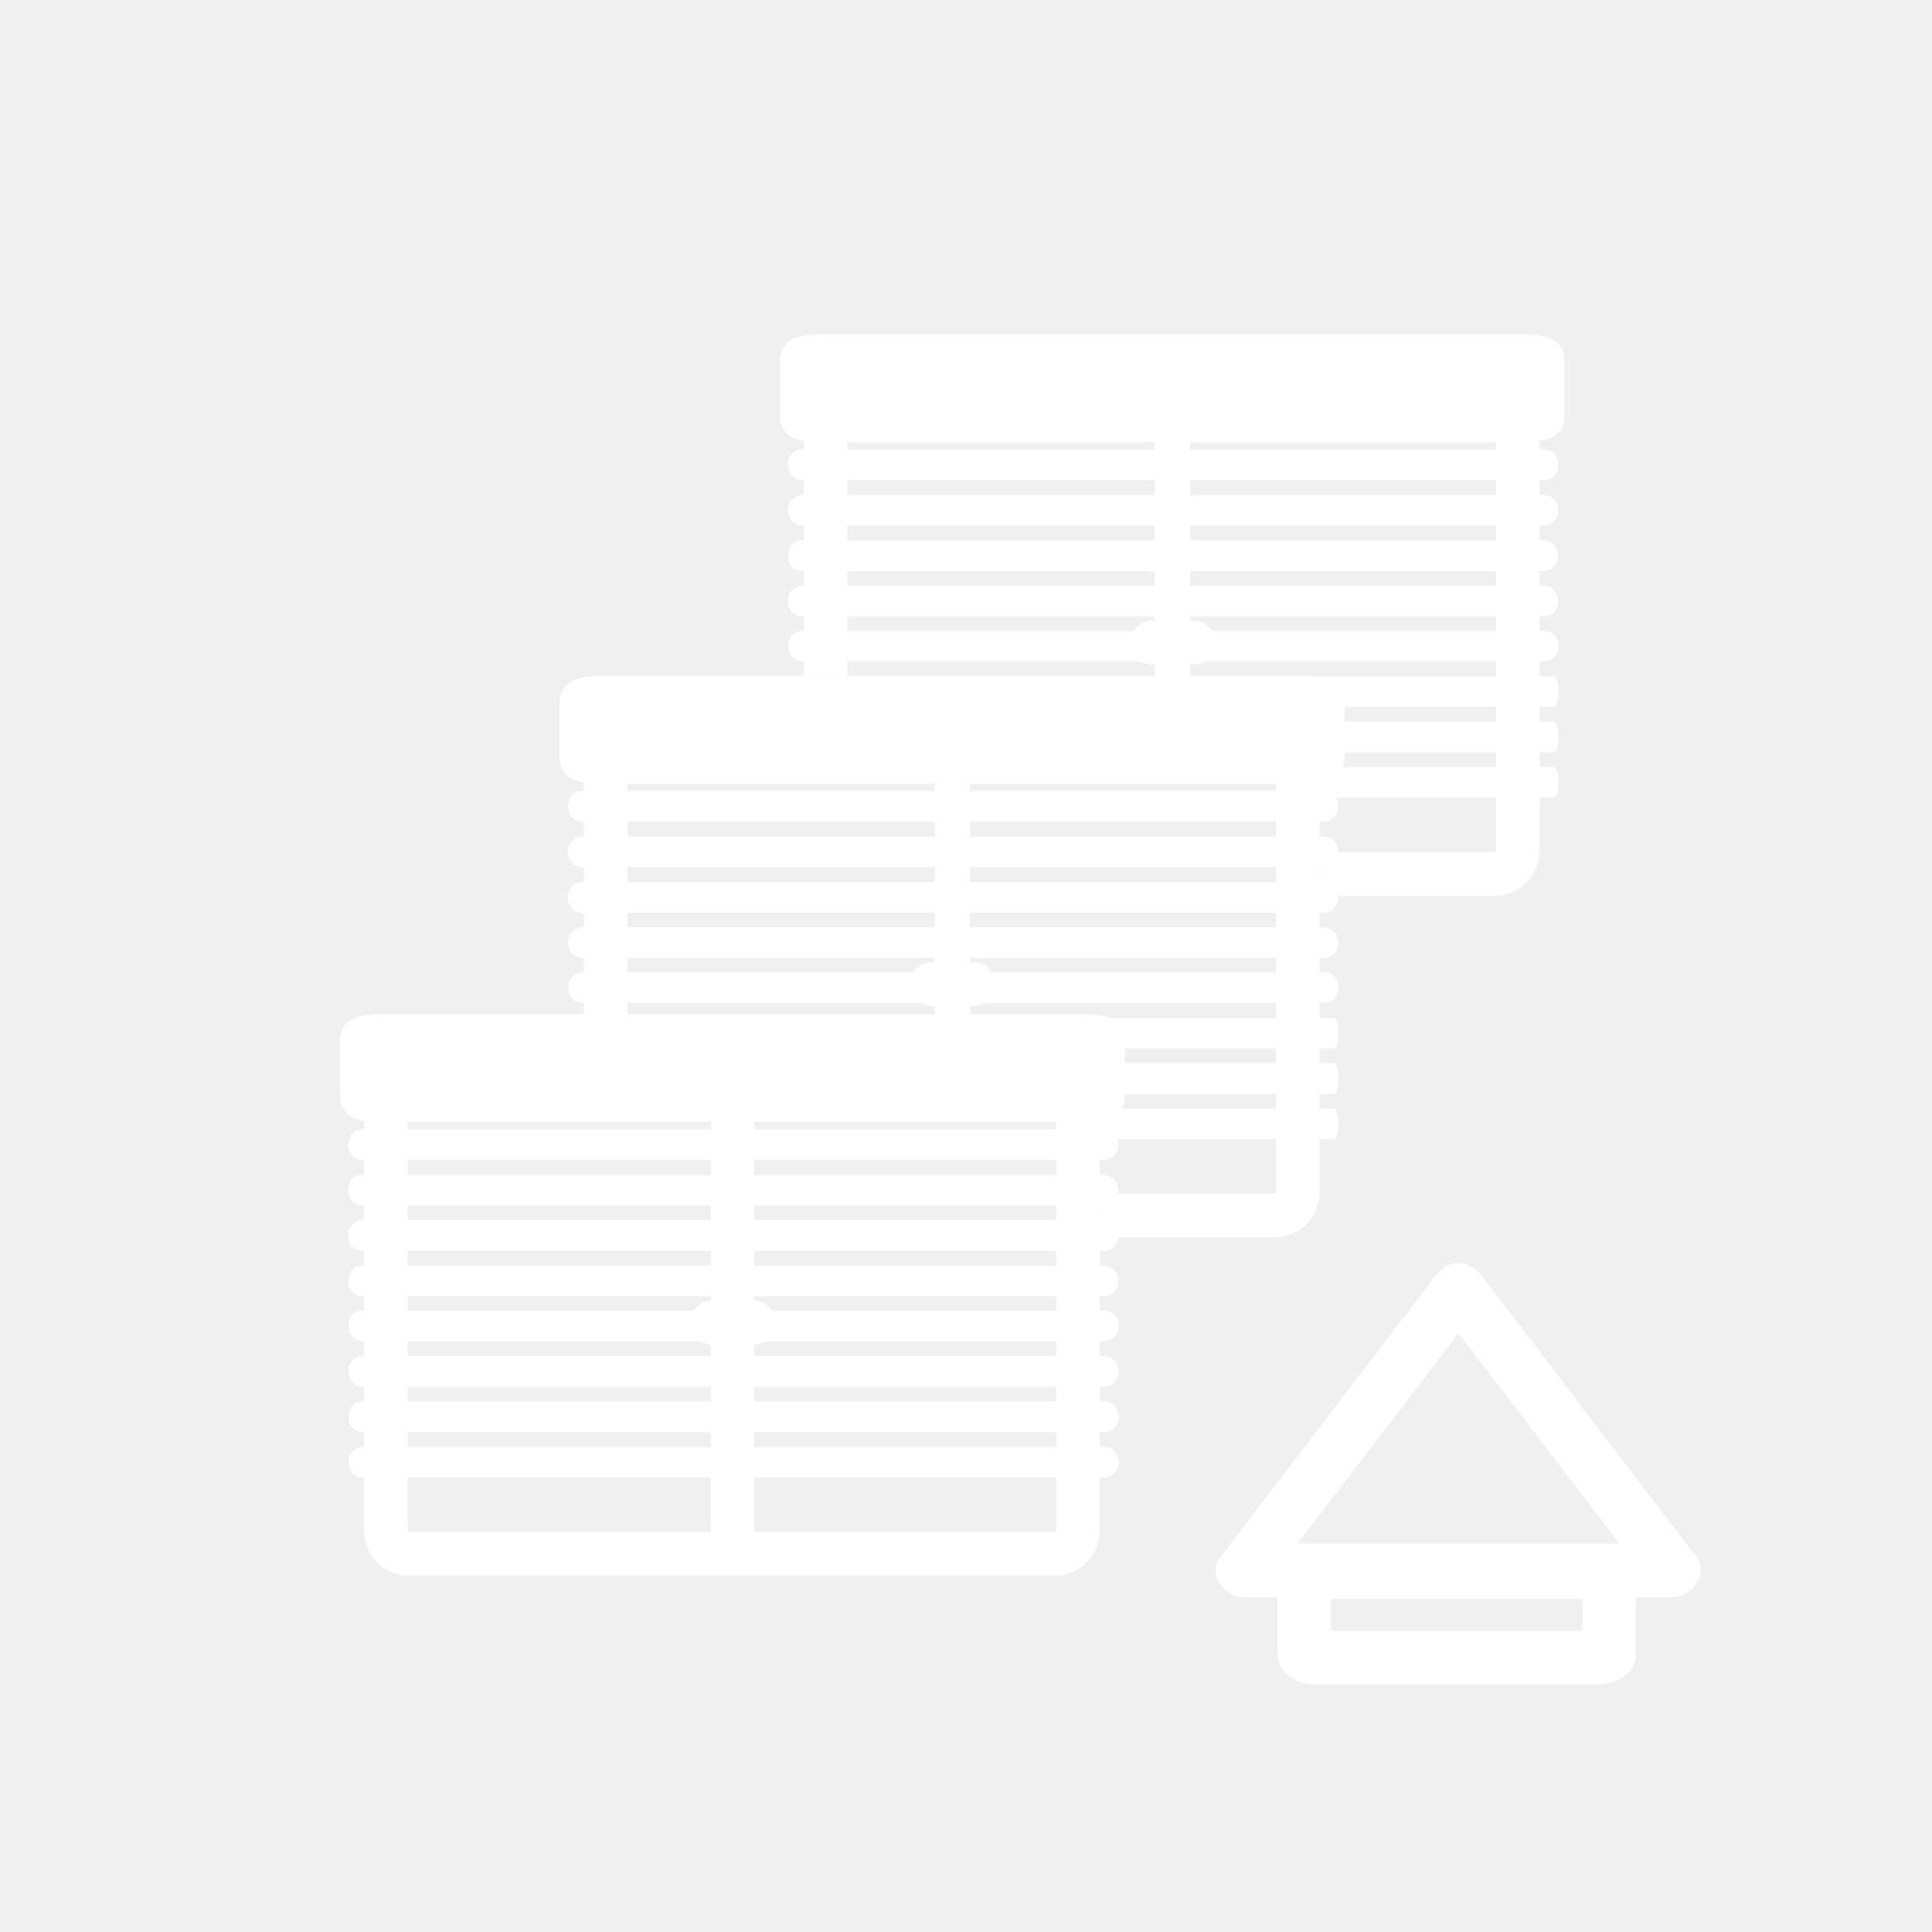
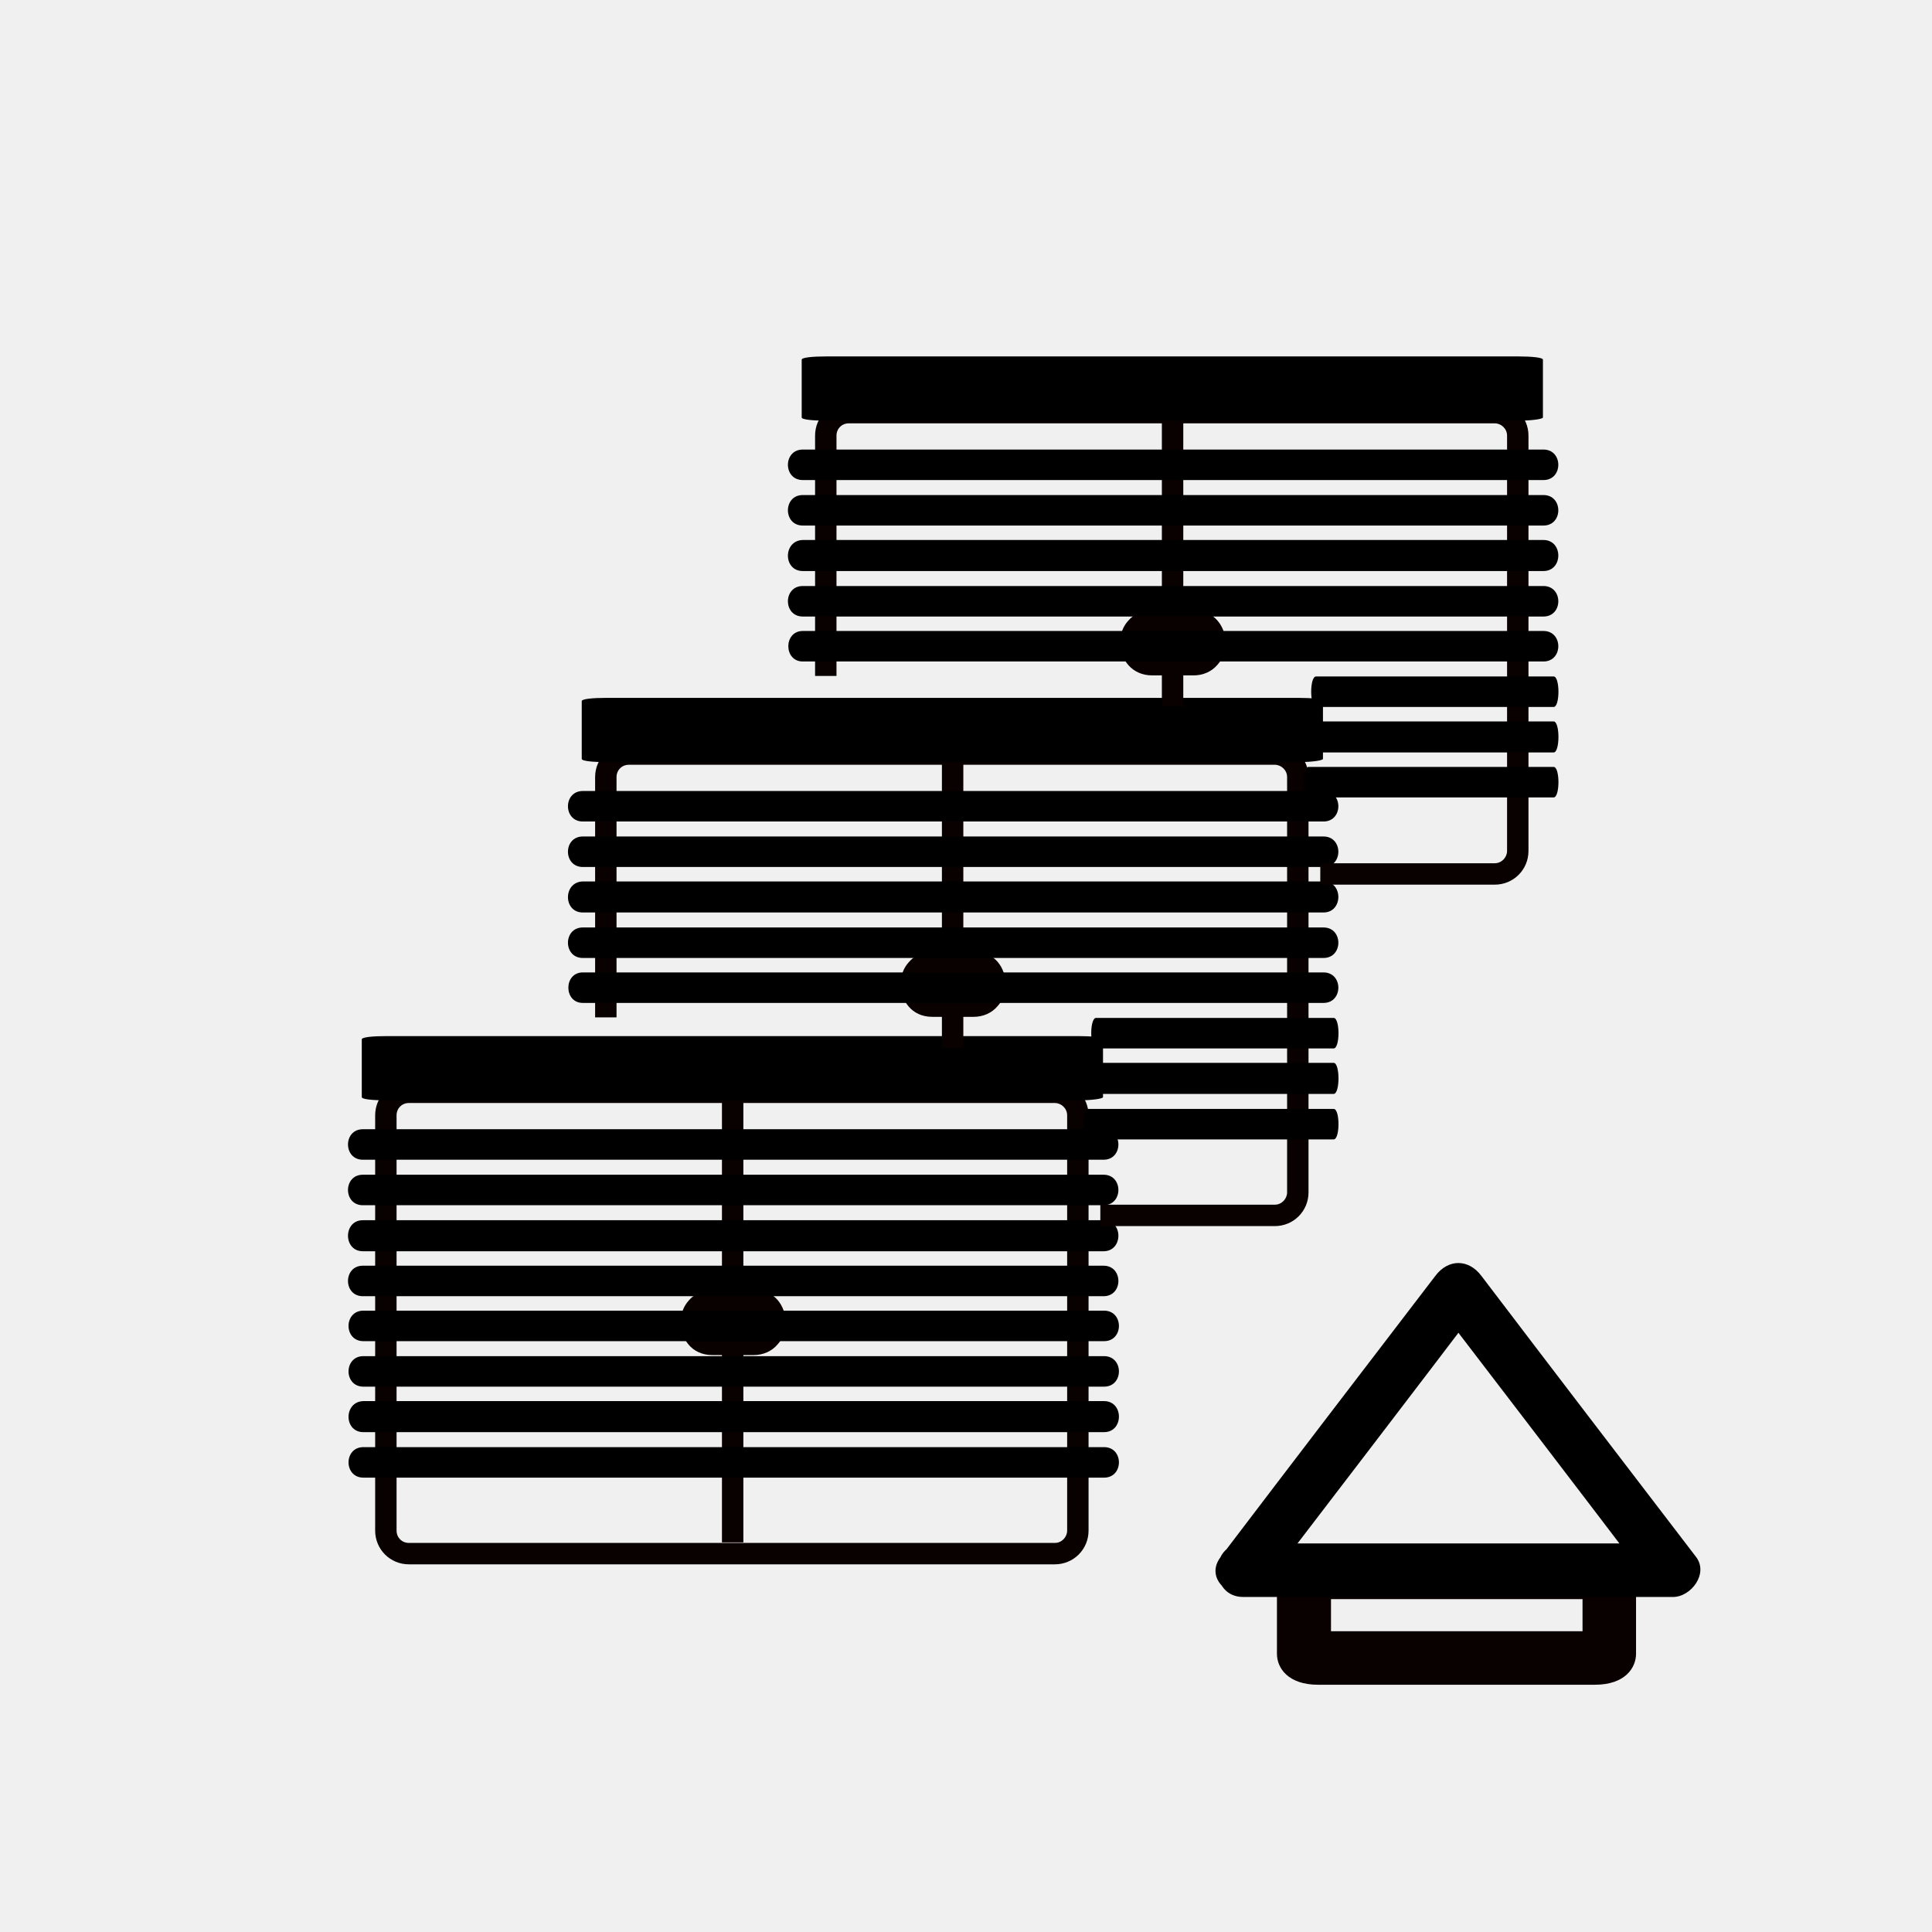
- <svg xmlns="http://www.w3.org/2000/svg" version="1.1" x="0px" y="0px" width="361px" height="361px" viewBox="0 0 361 361" style="enable-background:new 0 0 361 361;" xml:space="preserve" id="svg2">
-   <defs id="defs44">
-     <pattern y="0" x="0" height="6" width="6" patternUnits="userSpaceOnUse" id="EMFhbasepattern" />
-   </defs>
+ <svg xmlns="http://www.w3.org/2000/svg" version="1.1" id="svg2" x="0px" y="0px" viewBox="0 0 361 361" style="enable-background:new 0 0 361 361;" xml:space="preserve">
+   <style type="text/css">
+ 	.st0{fill:#090000;}
+ </style>
  <g id="Ebene_1">
</g>
-   <g transform="translate(26.04491,23.96262)" id="g4240">
-     <path style="fill:none;stroke:#FFFFFF;stroke-width:10;stroke-miterlimit:10" d="m 271.988,269.805 c 1.464,0 2.651,0.371 2.651,0.828 l 0,14.345 c 0,0.457 -1.188,0.827 -2.651,0.827 l -51.698,0 c -1.464,0 -2.65,-0.37 -2.65,-0.827 l 0,-14.345 c 0,-0.457 1.187,-0.828 2.65,-0.828 l 51.698,0 z" id="path65" />
-     <g id="g67">
-       <g id="g69">
-         <path style="fill:#FFFFFF" d="m 210.675,271.975 c 13.375,-17.5 26.751,-35 40.126,-52.5 -2.878,0 -5.757,0 -8.635,0 13.375,17.5 26.75,35 40.125,52.5 1.439,-2.508 2.878,-5.016 4.317,-7.523 -26.75,0 -53.501,0 -80.251,0 -6.448,0 -6.448,10 0,10 26.75,0 53.501,0 80.251,0 3.436,0 6.707,-4.396 4.317,-7.523 -13.375,-17.5 -26.75,-35 -40.125,-52.5 -2.429,-3.178 -6.206,-3.178 -8.635,0 -13.375,17.5 -26.751,35 -40.126,52.5 -3.917,5.124 4.776,10.095 8.636,5.046 z" id="path71" />
+   <g id="path65">
+     <path class="st0" d="M298,314.8h-51.7c-5.6,0-7.7-3.1-7.7-5.8v-14.3c0-2.7,2-5.8,7.7-5.8H298c5.6,0,7.7,3.1,7.7,5.8v14.3   C305.7,311.6,303.7,314.8,298,314.8z M248.7,304.8h47v-6h-47V304.8z" />
+   </g>
+   <g id="g67">
+     <g id="g69">
+       <g id="path71">
+         <path d="M236.7,295.9c13.4-17.5,26.8-35,40.1-52.5c-2.9,0-5.8,0-8.6,0     c13.4,17.5,26.8,35,40.1,52.5c1.4-2.5,2.9-5,4.3-7.5c-26.8,0-53.5,0-80.3,0c-6.4,0-6.4,10,0,10c26.8,0,53.5,0,80.3,0     c3.4,0,6.7-4.4,4.3-7.5c-13.4-17.5-26.8-35-40.1-52.5c-2.4-3.2-6.2-3.2-8.6,0c-13.4,17.5-26.8,35-40.1,52.5     C224.2,296,232.9,301,236.7,295.9L236.7,295.9z" />
      </g>
    </g>
  </g>
-   <g id="g4242" transform="matrix(1.220171,0,0,1.220171,217.6533,-17.94492)">
-     <path style="fill:none;stroke:#FFFFFF;stroke-width:6.675px;stroke-linecap:butt;stroke-linejoin:miter;stroke-miterlimit:10;stroke-dasharray:none;stroke-opacity:1" d="m -13.295,249.09 c 0,1.957 -1.606,3.563 -3.563,3.563 l -98.921,0 c -1.957,0 -3.513,-1.606 -3.513,-3.563 l 0,-63.588 c 0,-1.957 1.556,-3.513 3.513,-3.513 l 98.921,0 c 1.957,0 3.563,1.556 3.563,3.513 l 0,63.588 z" id="path4201" />
-     <path style="fill:#FFFFFF;fill-opacity:1;fill-rule:nonzero;stroke:none" d="m -69.305,220.584 6.324,0 c 4.316,0 4.316,-6.725 0,-6.725 l -6.324,0 c -4.316,0 -4.316,6.725 0,6.725 l 0,0 z" id="path4203" />
-     <path style="fill:none;stroke:#FFFFFF;stroke-width:6.675px;stroke-linecap:butt;stroke-linejoin:miter;stroke-miterlimit:10;stroke-dasharray:none;stroke-opacity:1" d="m -66.194,182.14 0,68.758" id="path4205" />
-     <path style="fill:#FFFFFF;fill-opacity:1;fill-rule:nonzero;stroke:#FFFFFF;stroke-width:6.675px;stroke-linecap:butt;stroke-linejoin:miter;stroke-miterlimit:10;stroke-dasharray:none;stroke-opacity:1" d="m -9.481,182.742 c 0,0.251 -1.706,0.452 -3.764,0.452 l -105.947,0 c -2.108,0 -3.764,-0.201 -3.764,-0.452 l 0,-8.883 c 0,-0.301 1.656,-0.502 3.764,-0.502 l 105.947,0 c 2.058,0 3.764,0.201 3.764,0.502 l 0,8.883 z" id="path4207" />
-     <path style="fill:#FFFFFF;fill-opacity:1;fill-rule:nonzero;stroke:none" d="m -122.806,192.328 c 33.275,0 66.599,0 99.874,0 l 13.551,0 c 3.011,0 3.011,-4.668 0,-4.668 -33.275,0 -66.6,0 -99.875,0 l -13.551,0 c -3.011,0 -3.011,4.668 0,4.668 l 0,0 z" id="path4209" />
-     <path style="fill:#FFFFFF;fill-opacity:1;fill-rule:nonzero;stroke:none" d="m -122.806,199.304 c 33.275,0 66.599,0 99.874,0 l 13.551,0 c 3.011,0 3.011,-4.668 0,-4.668 -33.275,0 -66.6,0 -99.875,0 l -13.551,0 c -3.011,0 -3.011,4.668 0,4.668 l 0,0 z" id="path4211" />
-     <path style="fill:#FFFFFF;fill-opacity:1;fill-rule:nonzero;stroke:none" d="m -122.806,206.28 c 33.275,0 66.599,0 99.874,0 l 13.551,0 c 3.011,0 3.011,-4.718 0,-4.718 -33.275,0 -66.6,0 -99.875,0 l -13.551,0 c -3.011,0 -3.011,4.718 0,4.718 l 0,0 z" id="path4213" />
-     <path style="fill:#FFFFFF;fill-opacity:1;fill-rule:nonzero;stroke:none" d="m -122.806,213.206 c 33.275,0 66.599,0 99.874,0 l 13.551,0 c 3.011,0 3.011,-4.667 0,-4.667 -33.275,0 -66.6,0 -99.875,0 l -13.551,0 c -3.011,0 -3.011,4.667 0,4.667 l 0,0 z" id="path4215" />
-     <path style="fill:#FFFFFF;fill-opacity:1;fill-rule:nonzero;stroke:none" d="m -122.756,220.082 c 33.275,0 66.549,0 99.874,0 l 13.551,0 c 3.011,0 3.011,-4.667 0,-4.667 -33.325,0 -66.6,0 -99.875,0 l -13.551,0 c -3.011,0 -3.011,4.667 0,4.667 l 0,0 z" id="path4217" />
-     <path style="fill:#FFFFFF;fill-opacity:1;fill-rule:nonzero;stroke:none" d="m -122.756,227.058 c 33.275,0 66.549,0 99.874,0 l 13.551,0 c 3.011,0 3.011,-4.668 0,-4.668 -33.325,0 -66.6,0 -99.875,0 l -13.551,0 c -3.011,0 -3.011,4.668 0,4.668 l 0,0 z" id="path4219" />
-     <path style="fill:#FFFFFF;fill-opacity:1;fill-rule:nonzero;stroke:none" d="m -122.756,234.034 c 33.275,0 66.549,0 99.874,0 l 13.551,0 c 3.011,0 3.011,-4.718 0,-4.718 -33.325,0 -66.6,0 -99.875,0 l -13.551,0 c -3.011,0 -3.011,4.718 0,4.718 l 0,0 z" id="path4221" />
-     <path style="fill:#FFFFFF;fill-opacity:1;fill-rule:nonzero;stroke:none" d="m -122.756,240.96 c 33.275,0 66.549,0 99.874,0 l 13.551,0 c 3.011,0 3.011,-4.667 0,-4.667 -33.325,0 -66.6,0 -99.875,0 l -13.551,0 c -3.011,0 -3.011,4.667 0,4.667 l 0,0 z" id="path4223" />
+   <g id="path4201">
+     <path class="st0" d="M197.1,292.3H76.4c-3.5,0-6.3-2.8-6.3-6.3v-77.6c0-3.5,2.8-6.3,6.3-6.3h120.7c3.5,0,6.3,2.8,6.3,6.3V286   C203.4,289.5,200.6,292.3,197.1,292.3z M76.4,206.1c-1.3,0-2.3,1-2.3,2.3V286c0,1.3,1,2.3,2.3,2.3h120.7c1.3,0,2.3-1.1,2.3-2.3   v-77.6c0-1.3-1.1-2.3-2.3-2.3H76.4z" />
  </g>
-   <g id="g4420">
-     <path id="path4397" d="M 113.169 190.102 L 113.169 145.186 C 113.169 142.798 115.068 140.9 117.456 140.9 L 238.156 140.9 C 240.545 140.9 242.504 142.798 242.504 145.186 L 242.504 222.775 L 242.504 222.775 C 242.504 225.163 240.545 227.123 238.156 227.123 L 205.51 227.123 " style="fill:none;stroke:#FFFFFF;stroke-width:8.145px;stroke-linecap:butt;stroke-linejoin:miter;stroke-miterlimit:10;stroke-dasharray:none;stroke-opacity:1" />
-     <path style="fill:#FFFFFF;fill-opacity:1;fill-rule:nonzero;stroke:none" d="m 174.163,187.992 7.716,0 c 5.266,0 5.266,-8.206 0,-8.206 l -7.716,0 c -5.267,0 -5.267,8.206 0,8.206 l 0,0 z" id="path4203-8" />
-     <path style="fill:none;stroke:#FFFFFF;stroke-width:6.576px;stroke-linecap:butt;stroke-linejoin:miter;stroke-miterlimit:10;stroke-dasharray:none;stroke-opacity:1" d="m 177.959,141.083 0,54.692" id="path4205-2" />
-     <path style="fill:#FFFFFF;fill-opacity:1;fill-rule:nonzero;stroke:#FFFFFF;stroke-width:8.145px;stroke-linecap:butt;stroke-linejoin:miter;stroke-miterlimit:10;stroke-dasharray:none;stroke-opacity:1" d="m 247.159,141.818 c 0,0.306 -2.082,0.551 -4.593,0.551 l -129.274,0 c -2.572,0 -4.593,-0.245 -4.593,-0.551 l 0,-10.839 c 0,-0.367 2.021,-0.612 4.593,-0.612 l 129.274,0 c 2.511,0 4.593,0.245 4.593,0.612 l 0,10.839 z" id="path4207-0" />
-     <path style="fill:#FFFFFF;fill-opacity:1;fill-rule:nonzero;stroke:none" d="m 108.883,153.515 c 40.601,0 81.263,0 121.864,0 l 16.534,0 c 3.674,0 3.674,-5.695 0,-5.695 -40.601,0 -81.263,0 -121.864,0 l -16.534,0 c -3.674,0 -3.674,5.695 0,5.695 l 0,0 z" id="path4209-8" />
-     <path style="fill:#FFFFFF;fill-opacity:1;fill-rule:nonzero;stroke:none" d="m 108.883,162.027 c 40.601,0 81.263,0 121.864,0 l 16.534,0 c 3.674,0 3.674,-5.695 0,-5.695 -40.601,0 -81.263,0 -121.864,0 l -16.534,0 c -3.674,0 -3.674,5.695 0,5.695 l 0,0 z" id="path4211-0" />
-     <path style="fill:#FFFFFF;fill-opacity:1;fill-rule:nonzero;stroke:none" d="m 108.883,170.539 c 40.601,0 81.263,0 121.864,0 l 16.534,0 c 3.674,0 3.674,-5.756 0,-5.756 -40.601,0 -81.263,0 -121.864,0 l -16.534,0 c -3.674,0 -3.674,5.756 0,5.756 l 0,0 z" id="path4213-4" />
-     <path style="fill:#FFFFFF;fill-opacity:1;fill-rule:nonzero;stroke:none" d="m 108.883,178.99 c 40.601,0 81.263,0 121.864,0 l 16.534,0 c 3.674,0 3.674,-5.695 0,-5.695 -40.601,0 -81.263,0 -121.864,0 l -16.534,0 c -3.674,0 -3.674,5.695 0,5.695 l 0,0 z" id="path4215-6" />
-     <path style="fill:#FFFFFF;fill-opacity:1;fill-rule:nonzero;stroke:none" d="m 108.944,187.379 c 40.601,0 81.202,0 121.864,0 l 16.534,0 c 3.674,0 3.674,-5.695 0,-5.695 -40.662,0 -81.263,0 -121.864,0 l -16.534,0 c -3.674,0 -3.674,5.695 0,5.695 l 0,0 z" id="path4217-8" />
-     <path style="fill:#FFFFFF;fill-opacity:1;fill-rule:nonzero;stroke:none" d="m 204.79,195.891 c 13.032,0 26.064,0 39.117,0 l 5.307,0 c 1.179,0 1.179,-5.695 0,-5.695 -13.052,0 -26.084,0 -39.117,0 l -5.307,0 c -1.179,0 -1.179,5.695 0,5.695 l 0,0 z" id="path4219-6" />
-     <path style="fill:#FFFFFF;fill-opacity:1;fill-rule:nonzero;stroke:none" d="m 202.57,204.404 c 13.671,0 27.341,0 41.033,0 l 5.567,0 c 1.237,0 1.237,-5.756 0,-5.756 -13.691,0 -27.362,0 -41.033,0 l -5.567,0 c -1.237,0 -1.237,5.756 0,5.756 l 0,0 z" id="path4221-4" />
-     <path style="fill:#FFFFFF;fill-opacity:1;fill-rule:nonzero;stroke:none" d="m 203.366,212.854 c 13.442,0 26.883,0 40.346,0 l 5.474,0 c 1.216,0 1.216,-5.695 0,-5.695 -13.462,0 -26.904,0 -40.346,0 l -5.474,0 c -1.216,0 -1.216,5.695 0,5.695 l 0,0 z" id="path4223-9" />
+   <g id="path4203">
+     <path class="st0" d="M140.8,253.2h-7.7c-3.9,0-5.9-3.1-5.9-6.1c0-1.6,0.5-3,1.5-4.1c1.1-1.3,2.7-2,4.5-2h7.7c3.9,0,5.9,3.1,5.9,6.1   c0,1.6-0.5,3-1.5,4.1C144.2,252.5,142.6,253.2,140.8,253.2z M133.1,245c-0.6,0-1.1,0.2-1.4,0.6c-0.3,0.4-0.5,0.9-0.5,1.5   c0,0.4,0.1,2.1,1.9,2.1h7.7c0.6,0,1.1-0.2,1.4-0.6c0.3-0.4,0.5-0.9,0.5-1.5c0-0.4-0.1-2.1-1.9-2.1H133.1z" />
  </g>
-   <g transform="translate(41.10207,-63.81639)" id="g4420-5">
-     <path id="path4397-9" d="m 113.169,190.102 0,-44.915 c 0,-2.388 1.898,-4.287 4.287,-4.287 l 120.7,0 c 2.388,0 4.348,1.898 4.348,4.287 l 0,77.589 0,0 c 0,2.388 -1.96,4.348 -4.348,4.348 l -32.646,0" style="fill:none;stroke:#FFFFFF;stroke-width:8.145px;stroke-linecap:butt;stroke-linejoin:miter;stroke-miterlimit:10;stroke-dasharray:none;stroke-opacity:1" />
-     <path style="fill:#FFFFFF;fill-opacity:1;fill-rule:nonzero;stroke:none" d="m 174.163,187.992 7.716,0 c 5.266,0 5.266,-8.206 0,-8.206 l -7.716,0 c -5.267,0 -5.267,8.206 0,8.206 l 0,0 z" id="path4203-8-3" />
-     <path style="fill:none;stroke:#FFFFFF;stroke-width:6.576px;stroke-linecap:butt;stroke-linejoin:miter;stroke-miterlimit:10;stroke-dasharray:none;stroke-opacity:1" d="m 177.959,141.083 0,54.692" id="path4205-2-9" />
-     <path style="fill:#FFFFFF;fill-opacity:1;fill-rule:nonzero;stroke:#FFFFFF;stroke-width:8.145px;stroke-linecap:butt;stroke-linejoin:miter;stroke-miterlimit:10;stroke-dasharray:none;stroke-opacity:1" d="m 247.159,141.818 c 0,0.306 -2.082,0.551 -4.593,0.551 l -129.274,0 c -2.572,0 -4.593,-0.245 -4.593,-0.551 l 0,-10.839 c 0,-0.367 2.021,-0.612 4.593,-0.612 l 129.274,0 c 2.511,0 4.593,0.245 4.593,0.612 l 0,10.839 z" id="path4207-0-9" />
-     <path style="fill:#FFFFFF;fill-opacity:1;fill-rule:nonzero;stroke:none" d="m 108.883,153.515 c 40.601,0 81.263,0 121.864,0 l 16.534,0 c 3.674,0 3.674,-5.695 0,-5.695 -40.601,0 -81.263,0 -121.864,0 l -16.534,0 c -3.674,0 -3.674,5.695 0,5.695 l 0,0 z" id="path4209-8-8" />
-     <path style="fill:#FFFFFF;fill-opacity:1;fill-rule:nonzero;stroke:none" d="m 108.883,162.027 c 40.601,0 81.263,0 121.864,0 l 16.534,0 c 3.674,0 3.674,-5.695 0,-5.695 -40.601,0 -81.263,0 -121.864,0 l -16.534,0 c -3.674,0 -3.674,5.695 0,5.695 l 0,0 z" id="path4211-0-9" />
-     <path style="fill:#FFFFFF;fill-opacity:1;fill-rule:nonzero;stroke:none" d="m 108.883,170.539 c 40.601,0 81.263,0 121.864,0 l 16.534,0 c 3.674,0 3.674,-5.756 0,-5.756 -40.601,0 -81.263,0 -121.864,0 l -16.534,0 c -3.674,0 -3.674,5.756 0,5.756 l 0,0 z" id="path4213-4-3" />
-     <path style="fill:#FFFFFF;fill-opacity:1;fill-rule:nonzero;stroke:none" d="m 108.883,178.99 c 40.601,0 81.263,0 121.864,0 l 16.534,0 c 3.674,0 3.674,-5.695 0,-5.695 -40.601,0 -81.263,0 -121.864,0 l -16.534,0 c -3.674,0 -3.674,5.695 0,5.695 l 0,0 z" id="path4215-6-0" />
-     <path style="fill:#FFFFFF;fill-opacity:1;fill-rule:nonzero;stroke:none" d="m 108.944,187.379 c 40.601,0 81.202,0 121.864,0 l 16.534,0 c 3.674,0 3.674,-5.695 0,-5.695 -40.662,0 -81.263,0 -121.864,0 l -16.534,0 c -3.674,0 -3.674,5.695 0,5.695 l 0,0 z" id="path4217-8-7" />
-     <path style="fill:#FFFFFF;fill-opacity:1;fill-rule:nonzero;stroke:none" d="m 204.79,195.891 c 13.032,0 26.064,0 39.117,0 l 5.307,0 c 1.179,0 1.179,-5.695 0,-5.695 -13.052,0 -26.084,0 -39.117,0 l -5.307,0 c -1.179,0 -1.179,5.695 0,5.695 l 0,0 z" id="path4219-6-2" />
-     <path style="fill:#FFFFFF;fill-opacity:1;fill-rule:nonzero;stroke:none" d="m 202.57,204.404 c 13.671,0 27.341,0 41.033,0 l 5.567,0 c 1.237,0 1.237,-5.756 0,-5.756 -13.691,0 -27.362,0 -41.033,0 l -5.567,0 c -1.237,0 -1.237,5.756 0,5.756 l 0,0 z" id="path4221-4-1" />
-     <path style="fill:#FFFFFF;fill-opacity:1;fill-rule:nonzero;stroke:none" d="m 203.366,212.854 c 13.442,0 26.883,0 40.346,0 l 5.474,0 c 1.216,0 1.216,-5.695 0,-5.695 -13.462,0 -26.904,0 -40.346,0 l -5.474,0 c -1.216,0 -1.216,5.695 0,5.695 l 0,0 z" id="path4223-9-7" />
+   <g id="path4205">
+     <rect x="134.9" y="204.3" class="st0" width="4" height="83.9" />
+   </g>
+   <g id="path4207">
+     <path d="M206.1,205c0,0.3-2.1,0.6-4.6,0.6H72.2c-2.6,0-4.6-0.2-4.6-0.6v-10.8   c0-0.4,2-0.6,4.6-0.6h129.3c2.5,0,4.6,0.2,4.6,0.6C206.1,194.2,206.1,205,206.1,205z" />
+   </g>
+   <g id="path4209">
+     <path d="M67.8,216.7c40.6,0,81.3,0,121.9,0h16.5c3.7,0,3.7-5.7,0-5.7c-40.6,0-81.3,0-121.9,0   H67.8C64.1,211,64.1,216.7,67.8,216.7L67.8,216.7z" />
+   </g>
+   <g id="path4211">
+     <path d="M67.8,225.2c40.6,0,81.3,0,121.9,0h16.5c3.7,0,3.7-5.7,0-5.7c-40.6,0-81.3,0-121.9,0   H67.8C64.1,219.5,64.1,225.2,67.8,225.2L67.8,225.2z" />
+   </g>
+   <g id="path4213">
+     <path d="M67.8,233.8c40.6,0,81.3,0,121.9,0h16.5c3.7,0,3.7-5.8,0-5.8c-40.6,0-81.3,0-121.9,0   H67.8C64.1,228,64.1,233.8,67.8,233.8L67.8,233.8z" />
+   </g>
+   <g id="path4215">
+     <path d="M67.8,242.2c40.6,0,81.3,0,121.9,0h16.5c3.7,0,3.7-5.7,0-5.7c-40.6,0-81.3,0-121.9,0   H67.8C64.1,236.5,64.1,242.2,67.8,242.2L67.8,242.2z" />
+   </g>
+   <g id="path4217">
+     <path d="M67.9,250.6c40.6,0,81.2,0,121.9,0h16.5c3.7,0,3.7-5.7,0-5.7c-40.7,0-81.3,0-121.9,0   H67.9C64.2,244.9,64.2,250.6,67.9,250.6L67.9,250.6z" />
+   </g>
+   <g id="path4219">
+     <path d="M67.9,259.1c40.6,0,81.2,0,121.9,0h16.5c3.7,0,3.7-5.7,0-5.7c-40.7,0-81.3,0-121.9,0   H67.9C64.2,253.4,64.2,259.1,67.9,259.1L67.9,259.1z" />
+   </g>
+   <g id="path4221">
+     <path d="M67.9,267.6c40.6,0,81.2,0,121.9,0h16.5c3.7,0,3.7-5.8,0-5.8c-40.7,0-81.3,0-121.9,0   H67.9C64.2,261.9,64.2,267.6,67.9,267.6L67.9,267.6z" />
+   </g>
+   <g id="path4223">
+     <path d="M67.9,276.1c40.6,0,81.2,0,121.9,0h16.5c3.7,0,3.7-5.7,0-5.7c-40.7,0-81.3,0-121.9,0   H67.9C64.2,270.4,64.2,276.1,67.9,276.1L67.9,276.1z" />
+   </g>
+   <g id="path4397">
+     <path class="st0" d="M238.2,229.1h-32.6v-4h32.6c1.3,0,2.3-1.1,2.3-2.3v-77.6c0-1.3-1.1-2.3-2.3-2.3H117.5c-1.3,0-2.3,1-2.3,2.3   v44.9h-4v-44.9c0-3.5,2.8-6.3,6.3-6.3h120.7c3.5,0,6.3,2.8,6.3,6.3v77.6C244.5,226.3,241.7,229.1,238.2,229.1z" />
+   </g>
+   <g id="path4203-8">
+     <path class="st0" d="M181.9,190h-7.7c-3.9,0-5.9-3.1-5.9-6.1c0-1.6,0.5-3,1.5-4.1c1.1-1.3,2.7-2,4.5-2h7.7c3.9,0,5.9,3.1,5.9,6.1   c0,1.6-0.5,3-1.5,4.1C185.3,189.3,183.7,190,181.9,190z M174.2,181.8c-0.6,0-1.1,0.2-1.4,0.6c-0.3,0.4-0.5,0.9-0.5,1.5   c0,0.4,0.1,2.1,1.9,2.1h7.7c0.6,0,1.1-0.2,1.4-0.6c0.3-0.4,0.5-0.9,0.5-1.5c0-0.4-0.1-2.1-1.9-2.1H174.2z" />
+   </g>
+   <g id="path4205-2">
+     <rect x="176" y="141.1" class="st0" width="4" height="54.7" />
+   </g>
+   <g id="path4207-0">
+     <path d="M247.2,141.8c0,0.3-2.1,0.6-4.6,0.6H113.3c-2.6,0-4.6-0.2-4.6-0.6V131   c0-0.4,2-0.6,4.6-0.6h129.3c2.5,0,4.6,0.2,4.6,0.6V141.8z" />
+   </g>
+   <g id="path4209-8">
+     <path d="M108.9,153.5c40.6,0,81.3,0,121.9,0h16.5c3.7,0,3.7-5.7,0-5.7c-40.6,0-81.3,0-121.9,0   h-16.5C105.2,147.8,105.2,153.5,108.9,153.5L108.9,153.5z" />
+   </g>
+   <g id="path4211-0">
+     <path d="M108.9,162c40.6,0,81.3,0,121.9,0h16.5c3.7,0,3.7-5.7,0-5.7c-40.6,0-81.3,0-121.9,0   h-16.5C105.2,156.3,105.2,162,108.9,162L108.9,162z" />
+   </g>
+   <g id="path4213-4">
+     <path d="M108.9,170.5c40.6,0,81.3,0,121.9,0h16.5c3.7,0,3.7-5.8,0-5.8c-40.6,0-81.3,0-121.9,0   h-16.5C105.2,164.8,105.2,170.5,108.9,170.5L108.9,170.5z" />
+   </g>
+   <g id="path4215-6">
+     <path d="M108.9,179c40.6,0,81.3,0,121.9,0h16.5c3.7,0,3.7-5.7,0-5.7c-40.6,0-81.3,0-121.9,0   h-16.5C105.2,173.3,105.2,179,108.9,179L108.9,179z" />
+   </g>
+   <g id="path4217-8">
+     <path d="M108.9,187.4c40.6,0,81.2,0,121.9,0h16.5c3.7,0,3.7-5.7,0-5.7c-40.7,0-81.3,0-121.9,0   h-16.5C105.3,181.7,105.3,187.4,108.9,187.4L108.9,187.4z" />
+   </g>
+   <g id="path4219-6">
+     <path d="M204.8,195.9c13,0,26.1,0,39.1,0h5.3c1.2,0,1.2-5.7,0-5.7c-13.1,0-26.1,0-39.1,0h-5.3   C203.6,190.2,203.6,195.9,204.8,195.9L204.8,195.9z" />
+   </g>
+   <g id="path4221-4">
+     <path d="M202.6,204.4c13.7,0,27.3,0,41,0h5.6c1.2,0,1.2-5.8,0-5.8c-13.7,0-27.4,0-41,0h-5.6   C201.3,198.6,201.3,204.4,202.6,204.4L202.6,204.4z" />
+   </g>
+   <g id="path4223-9">
+     <path d="M203.4,212.9c13.4,0,26.9,0,40.3,0h5.5c1.2,0,1.2-5.7,0-5.7c-13.5,0-26.9,0-40.3,0h-5.5   C202.1,207.2,202.1,212.9,203.4,212.9L203.4,212.9L203.4,212.9z" />
+   </g>
+   <g id="path4397-9">
+     <path class="st0" d="M279.3,165.3h-32.6v-4h32.6c1.3,0,2.3-1.1,2.3-2.3V81.4c0-1.3-1.1-2.3-2.3-2.3H158.6c-1.3,0-2.3,1-2.3,2.3   v44.9h-4V81.4c0-3.5,2.8-6.3,6.3-6.3h120.7c3.5,0,6.3,2.8,6.3,6.3V159C285.6,162.5,282.8,165.3,279.3,165.3z" />
+   </g>
+   <g id="path4203-8-3">
+     <path class="st0" d="M223,126.2h-7.7c-3.9,0-6-3.1-6-6.1c0-1.6,0.5-3,1.5-4.1c1.1-1.3,2.7-2,4.5-2h7.7c3.9,0,6,3.1,6,6.1   c0,1.6-0.5,3-1.5,4.1C226.4,125.5,224.8,126.2,223,126.2z M215.3,118c-0.6,0-1.1,0.2-1.4,0.6c-0.3,0.4-0.5,0.9-0.5,1.5   c0,0.4,0.1,2.1,2,2.1h7.7c0.6,0,1.1-0.2,1.4-0.6c0.3-0.4,0.5-0.9,0.5-1.5c0-0.4-0.1-2.1-2-2.1H215.3z" />
+   </g>
+   <g id="path4205-2-9">
+     <rect x="217.1" y="77.3" class="st0" width="4" height="54.7" />
+   </g>
+   <g id="path4207-0-9">
+     <path d="M288.3,78c0,0.3-2.1,0.6-4.6,0.6H154.4c-2.6,0-4.6-0.2-4.6-0.6V67.2c0-0.4,2-0.6,4.6-0.6   h129.3c2.5,0,4.6,0.2,4.6,0.6V78z" />
+   </g>
+   <g id="path4209-8-8">
+     <path d="M150,89.7c40.6,0,81.3,0,121.9,0h16.5c3.7,0,3.7-5.7,0-5.7c-40.6,0-81.3,0-121.9,0H150   C146.3,84,146.3,89.7,150,89.7L150,89.7z" />
+   </g>
+   <g id="path4211-0-9">
+     <path d="M150,98.2c40.6,0,81.3,0,121.9,0h16.5c3.7,0,3.7-5.7,0-5.7c-40.6,0-81.3,0-121.9,0H150   C146.3,92.5,146.3,98.2,150,98.2L150,98.2z" />
+   </g>
+   <g id="path4213-4-3">
+     <path d="M150,106.7c40.6,0,81.3,0,121.9,0h16.5c3.7,0,3.7-5.8,0-5.8c-40.6,0-81.3,0-121.9,0H150   C146.3,101,146.3,106.7,150,106.7L150,106.7z" />
+   </g>
+   <g id="path4215-6-0">
+     <path d="M150,115.2c40.6,0,81.3,0,121.9,0h16.5c3.7,0,3.7-5.7,0-5.7c-40.6,0-81.3,0-121.9,0H150   C146.3,109.5,146.3,115.2,150,115.2L150,115.2z" />
+   </g>
+   <g id="path4217-8-7">
+     <path d="M150,123.6c40.6,0,81.2,0,121.9,0h16.5c3.7,0,3.7-5.7,0-5.7c-40.7,0-81.3,0-121.9,0H150   C146.4,117.9,146.4,123.6,150,123.6L150,123.6z" />
+   </g>
+   <g id="path4219-6-2">
+     <path d="M245.9,132.1c13,0,26.1,0,39.1,0h5.3c1.2,0,1.2-5.7,0-5.7c-13.1,0-26.1,0-39.1,0h-5.3   C244.7,126.4,244.7,132.1,245.9,132.1L245.9,132.1z" />
+   </g>
+   <g id="path4221-4-1">
+     <path d="M243.7,140.6c13.7,0,27.3,0,41,0h5.6c1.2,0,1.2-5.8,0-5.8c-13.7,0-27.4,0-41,0h-5.6   C242.4,134.8,242.4,140.6,243.7,140.6L243.7,140.6z" />
+   </g>
+   <g id="path4223-9-7">
+     <path d="M244.5,149c13.4,0,26.9,0,40.3,0h5.5c1.2,0,1.2-5.7,0-5.7c-13.5,0-26.9,0-40.3,0h-5.5   C243.3,143.3,243.3,149,244.5,149L244.5,149L244.5,149z" />
  </g>
</svg>
